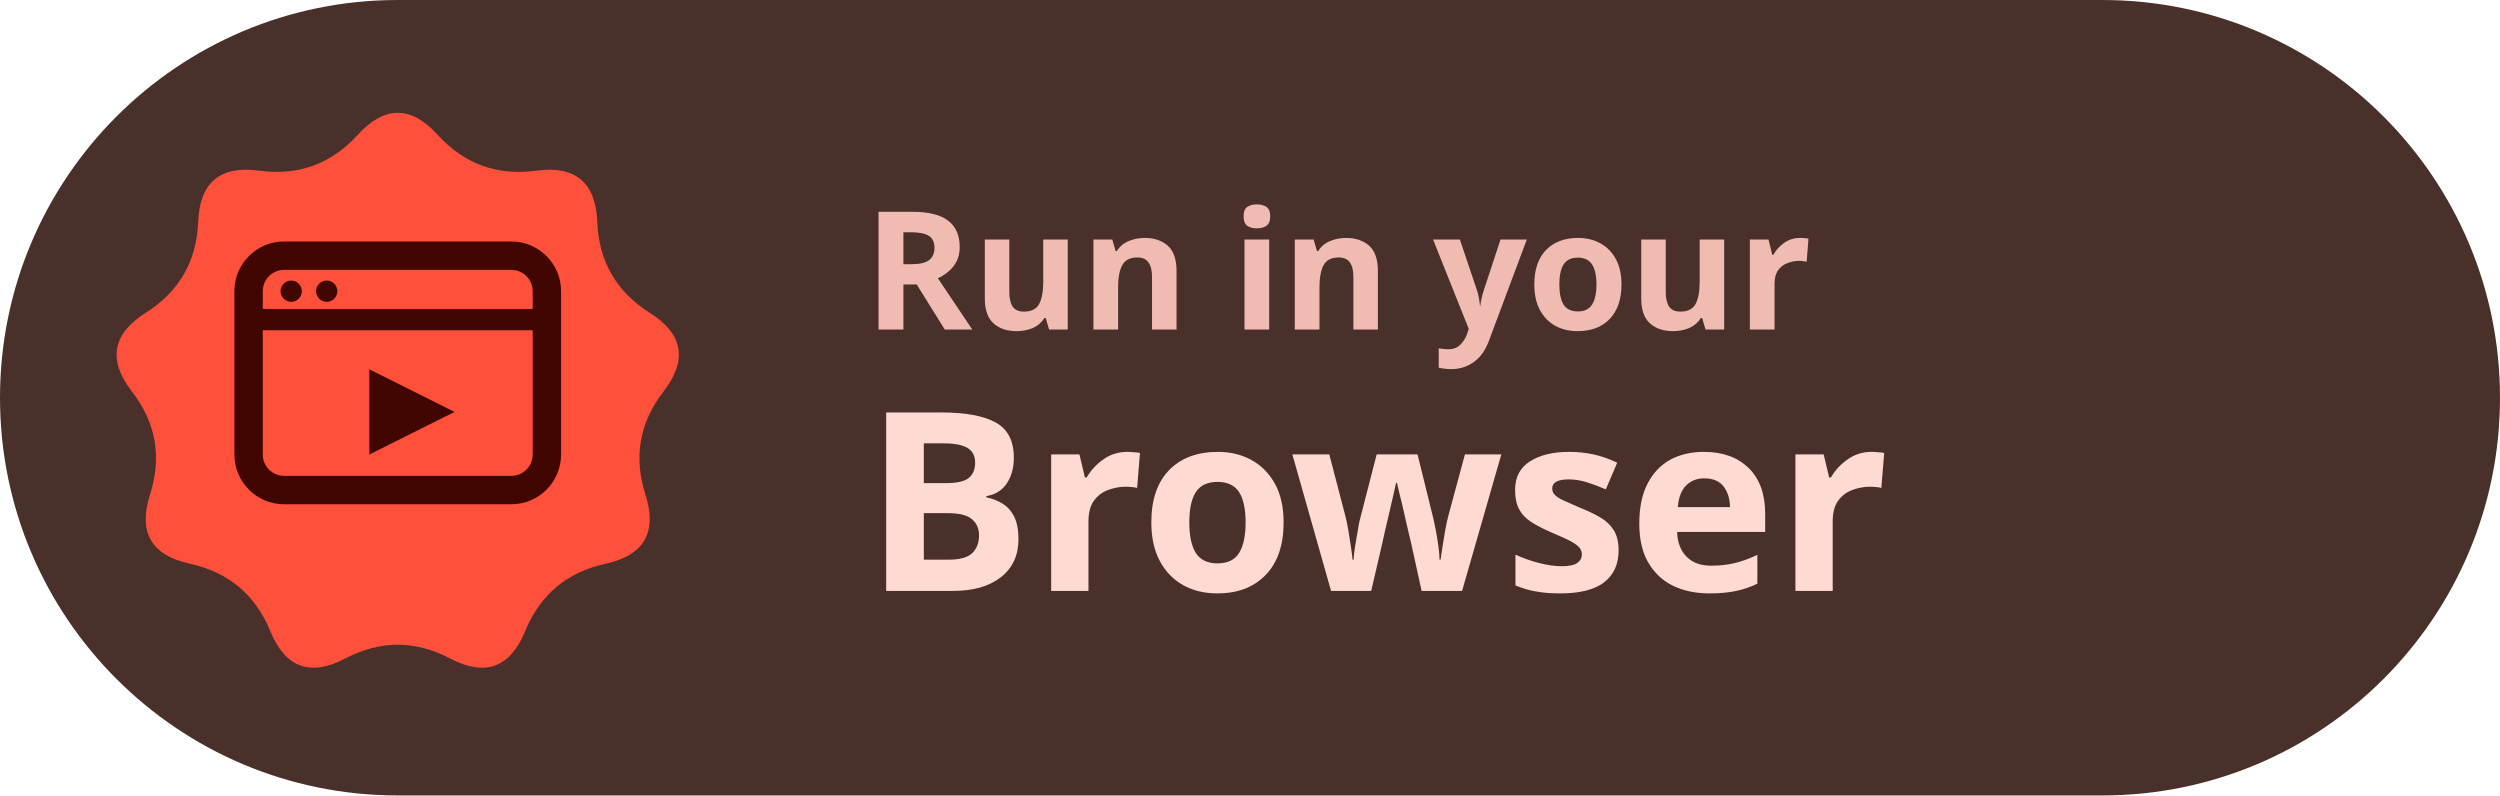
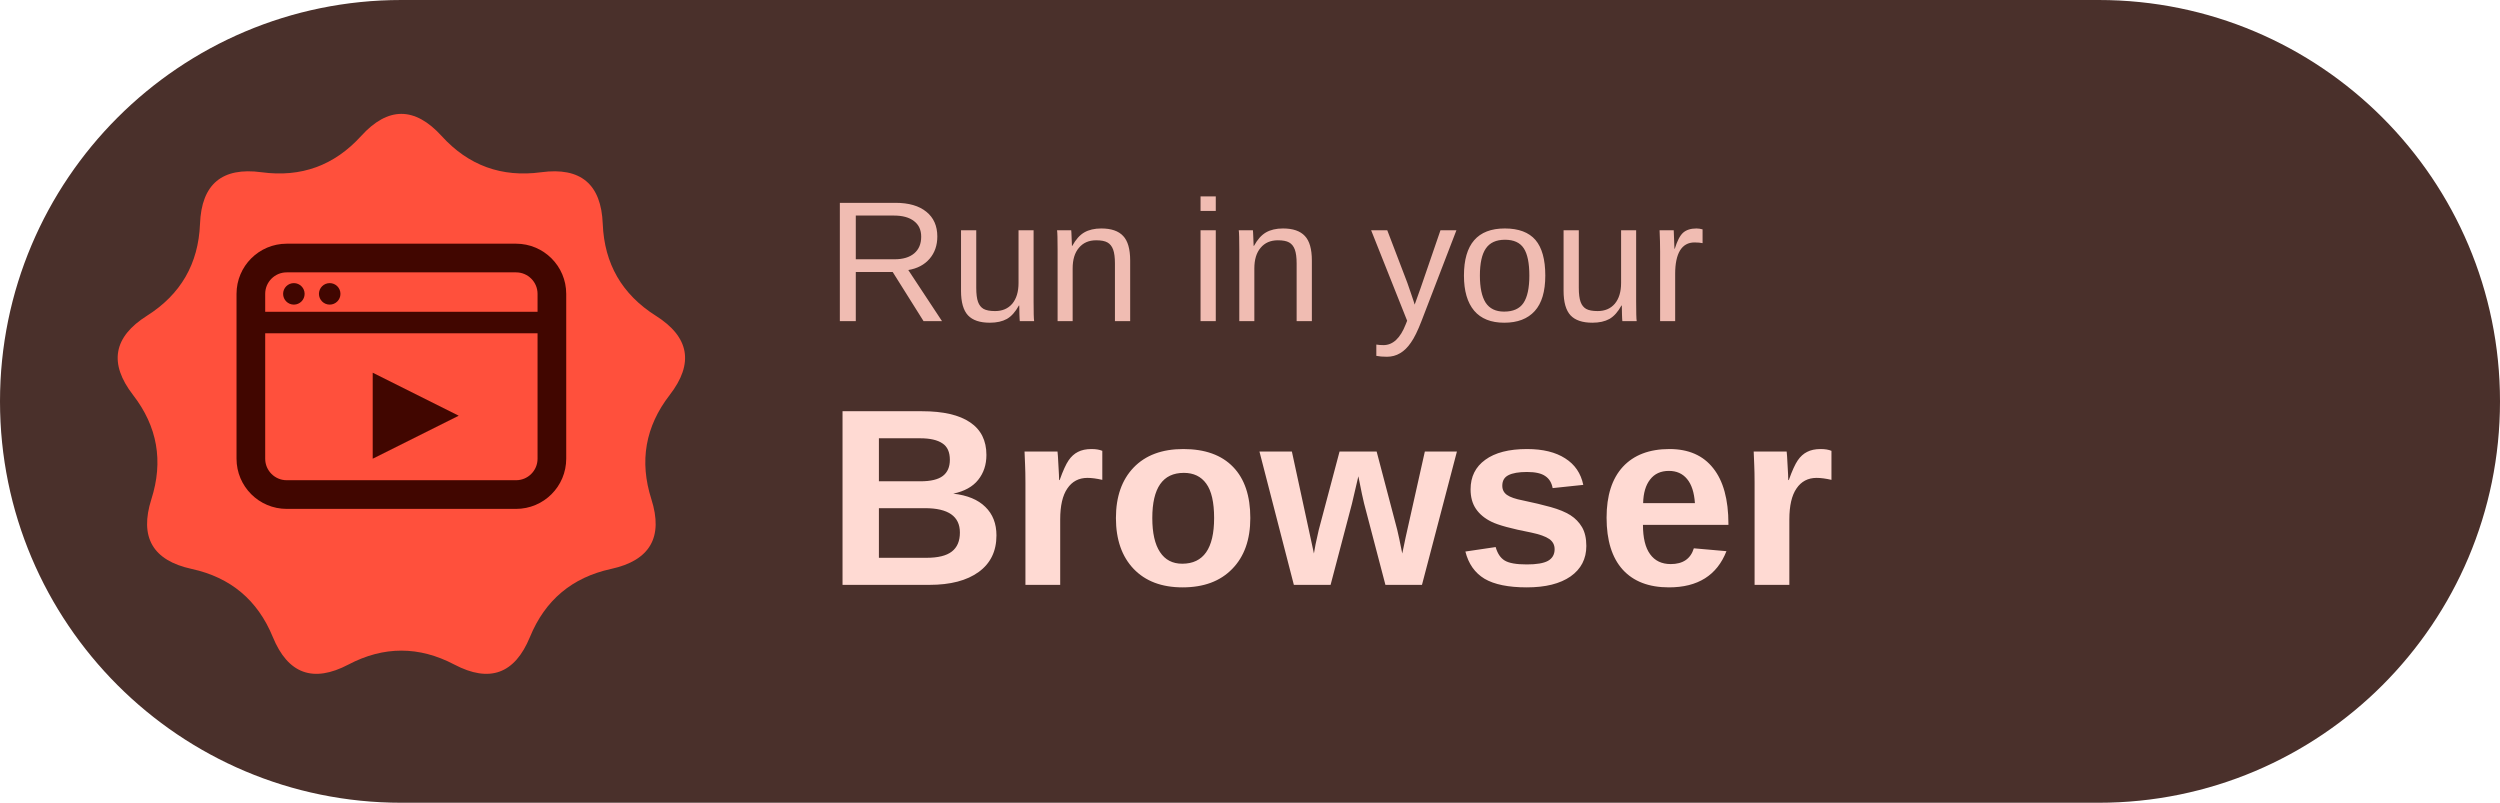
- <svg xmlns="http://www.w3.org/2000/svg" width="220" height="70" viewBox="0 0 220 70" role="img">
-   <rect width="220" height="70" rx="35" fill="#4A302B" />
+ <svg xmlns="http://www.w3.org/2000/svg" width="218" height="70" viewBox="0 0 218 70" role="img">
+   <rect width="218" height="70" rx="35" fill="#4A302B" />
  <path d="M31.49 11.86 Q35.00 8.00 38.51 11.86 Q42.02 15.72 47.19 15.02 Q52.36 14.32 52.56 19.53 Q52.77 24.74 57.18 27.53 Q61.59 30.31 58.40 34.44 Q55.21 38.56 56.80 43.53 Q58.38 48.50 53.29 49.61 Q48.19 50.72 46.21 55.55 Q44.23 60.37 39.62 57.95 Q35.00 55.52 30.38 57.95 Q25.77 60.37 23.79 55.55 Q21.81 50.72 16.71 49.61 Q11.62 48.50 13.20 43.53 Q14.79 38.56 11.60 34.44 Q8.41 30.31 12.82 27.53 Q17.23 24.74 17.44 19.53 Q17.64 14.32 22.81 15.02 Q27.98 15.72 31.49 11.86Z" fill="#FF503C" />
  <g transform="translate(20 20) scale(0.625)" color="#410600">
    <rect x="3" y="4" width="42" height="33" rx="5" fill="none" stroke="currentColor" stroke-width="4" />
    <path d="M4 13h40" stroke="currentColor" stroke-width="3" />
    <circle cx="9" cy="9" r="1.5" fill="currentColor" />
    <circle cx="14" cy="9" r="1.5" fill="currentColor" />
    <path d="m20 20 12 6-12 6z" fill="currentColor" />
  </g>
-   <g font-family="Nunito, Arial Rounded MT Bold, system-ui, sans-serif" fill="#F0BCB2">
-     <text x="76" y="29" font-size="14.5" font-weight="600">Run in your</text>
-     <text x="76" y="52" font-size="22" font-weight="800" fill="#FFDAD3">Browser</text>
+   <g font-family="Arial, Helvetica, sans-serif" fill="#F0BCB2">
+     <text x="72" y="28" font-size="15" font-weight="400">Run in your</text>
+     <text x="72" y="51" font-size="22" font-weight="700" fill="#FFDAD3">Browser</text>
  </g>
</svg>
